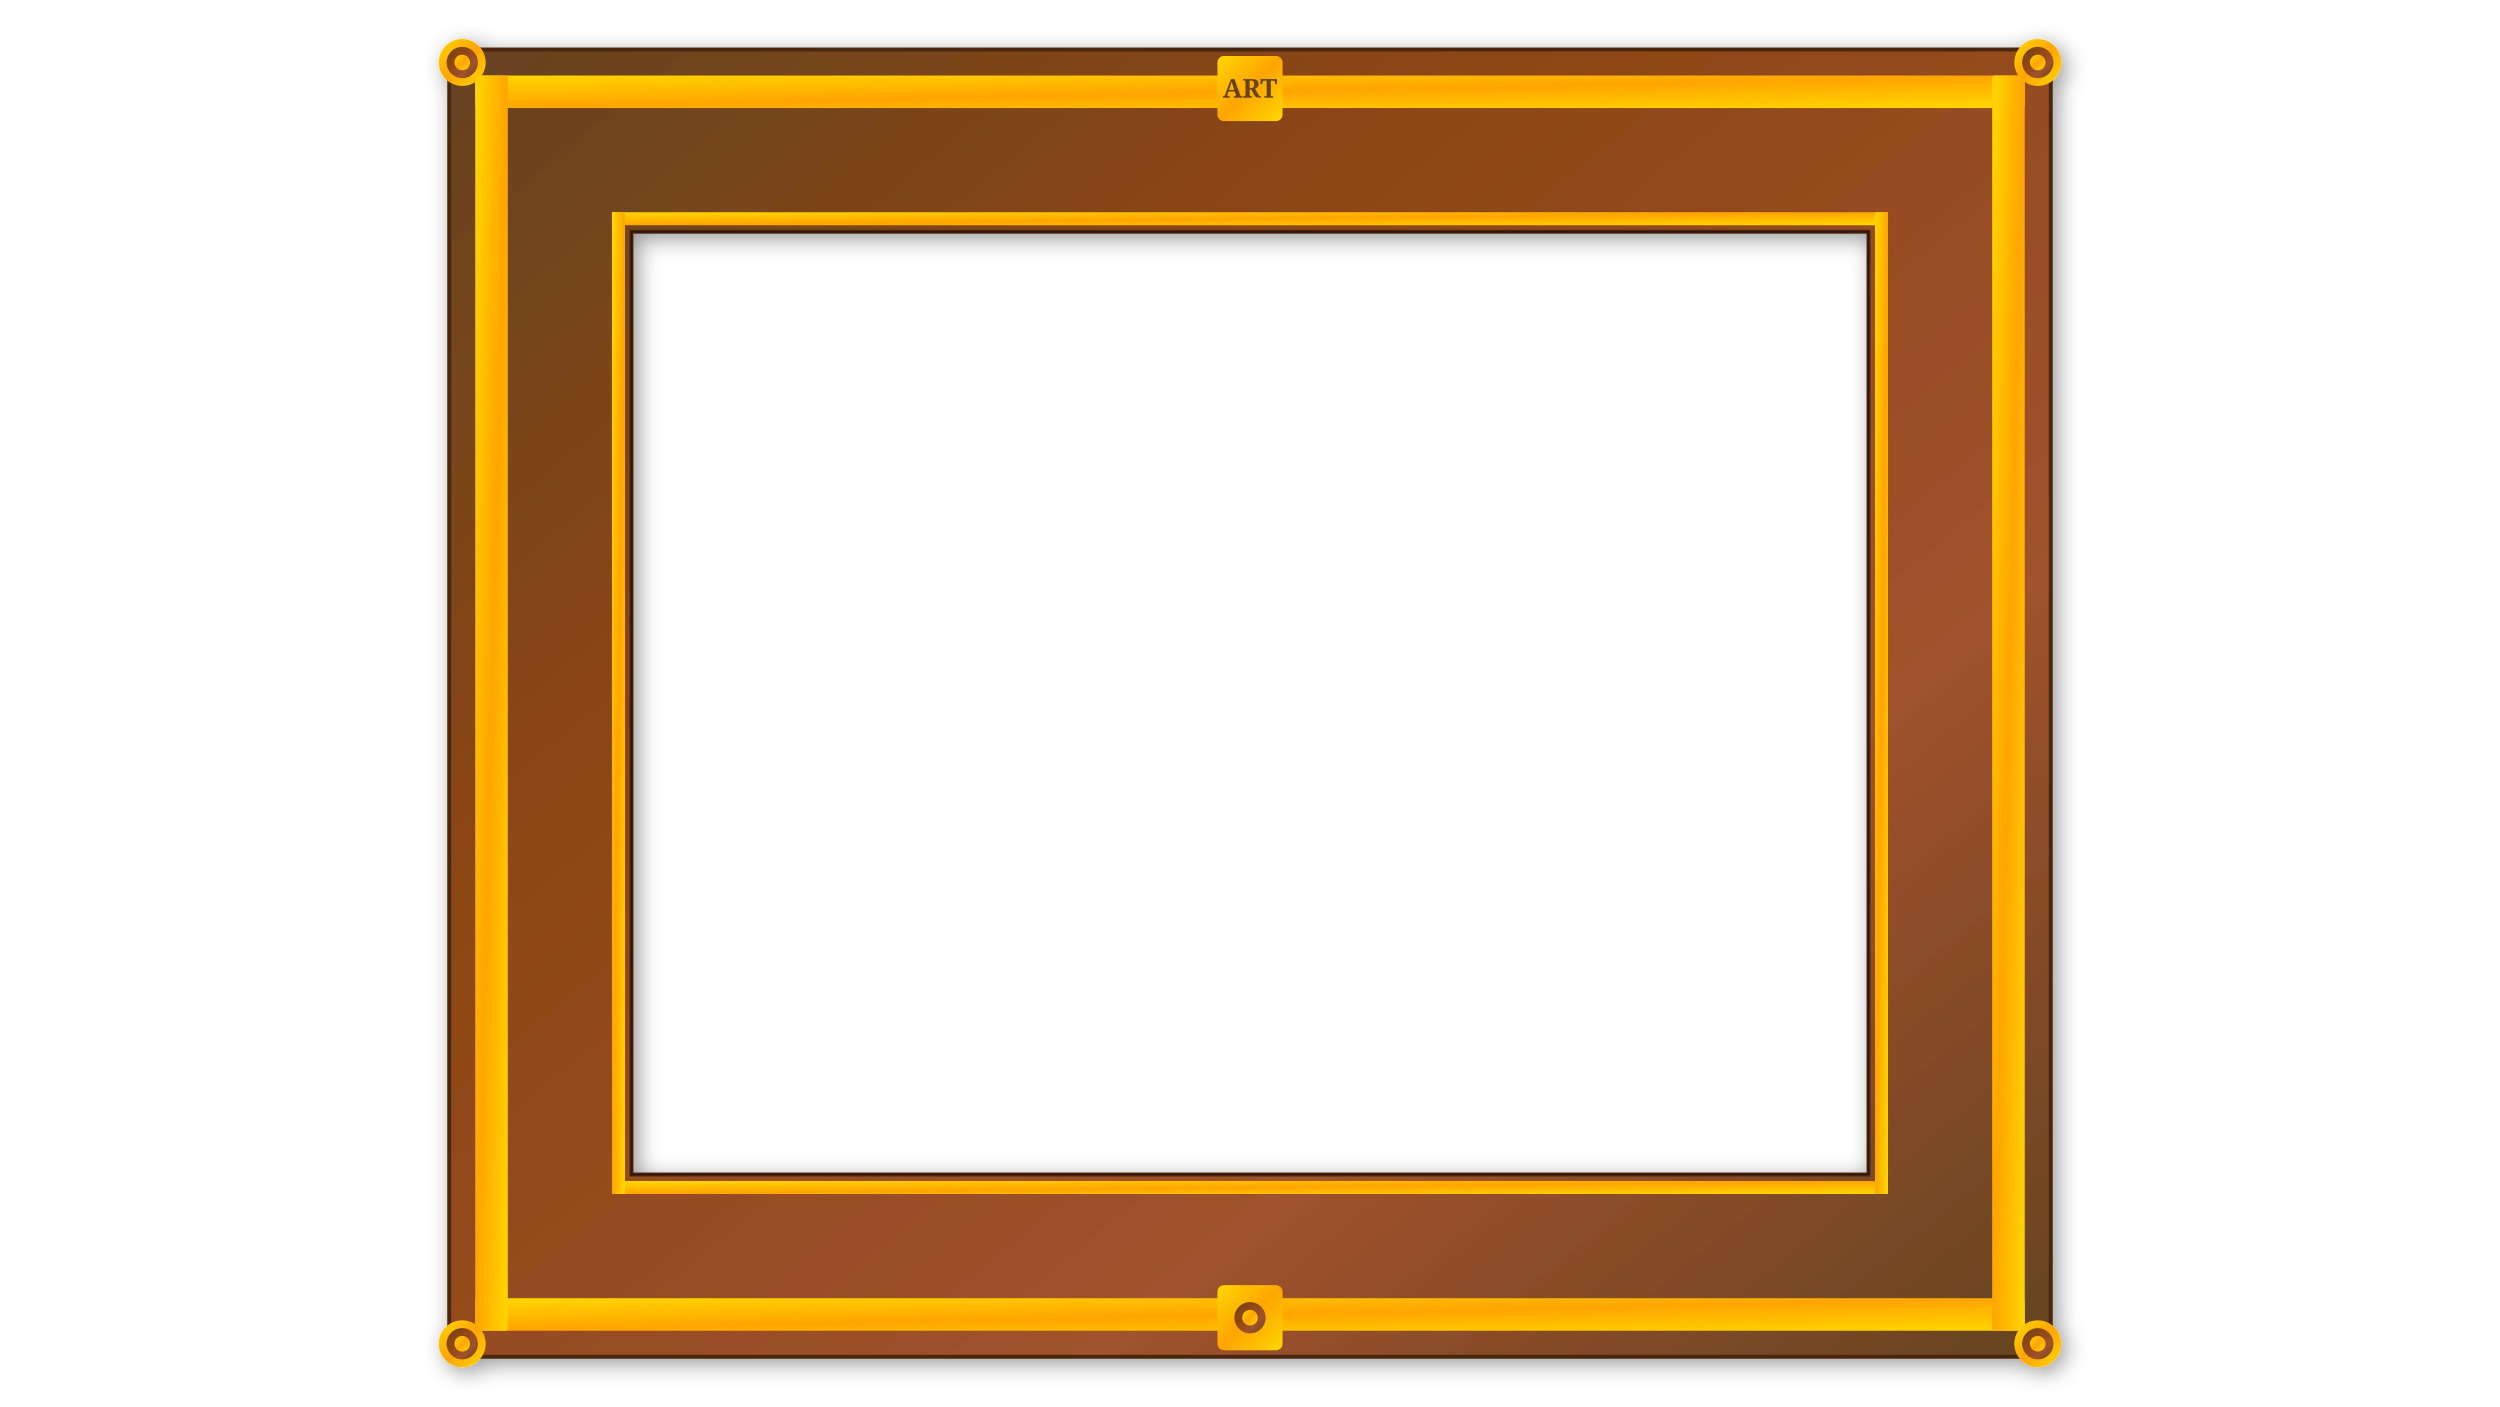
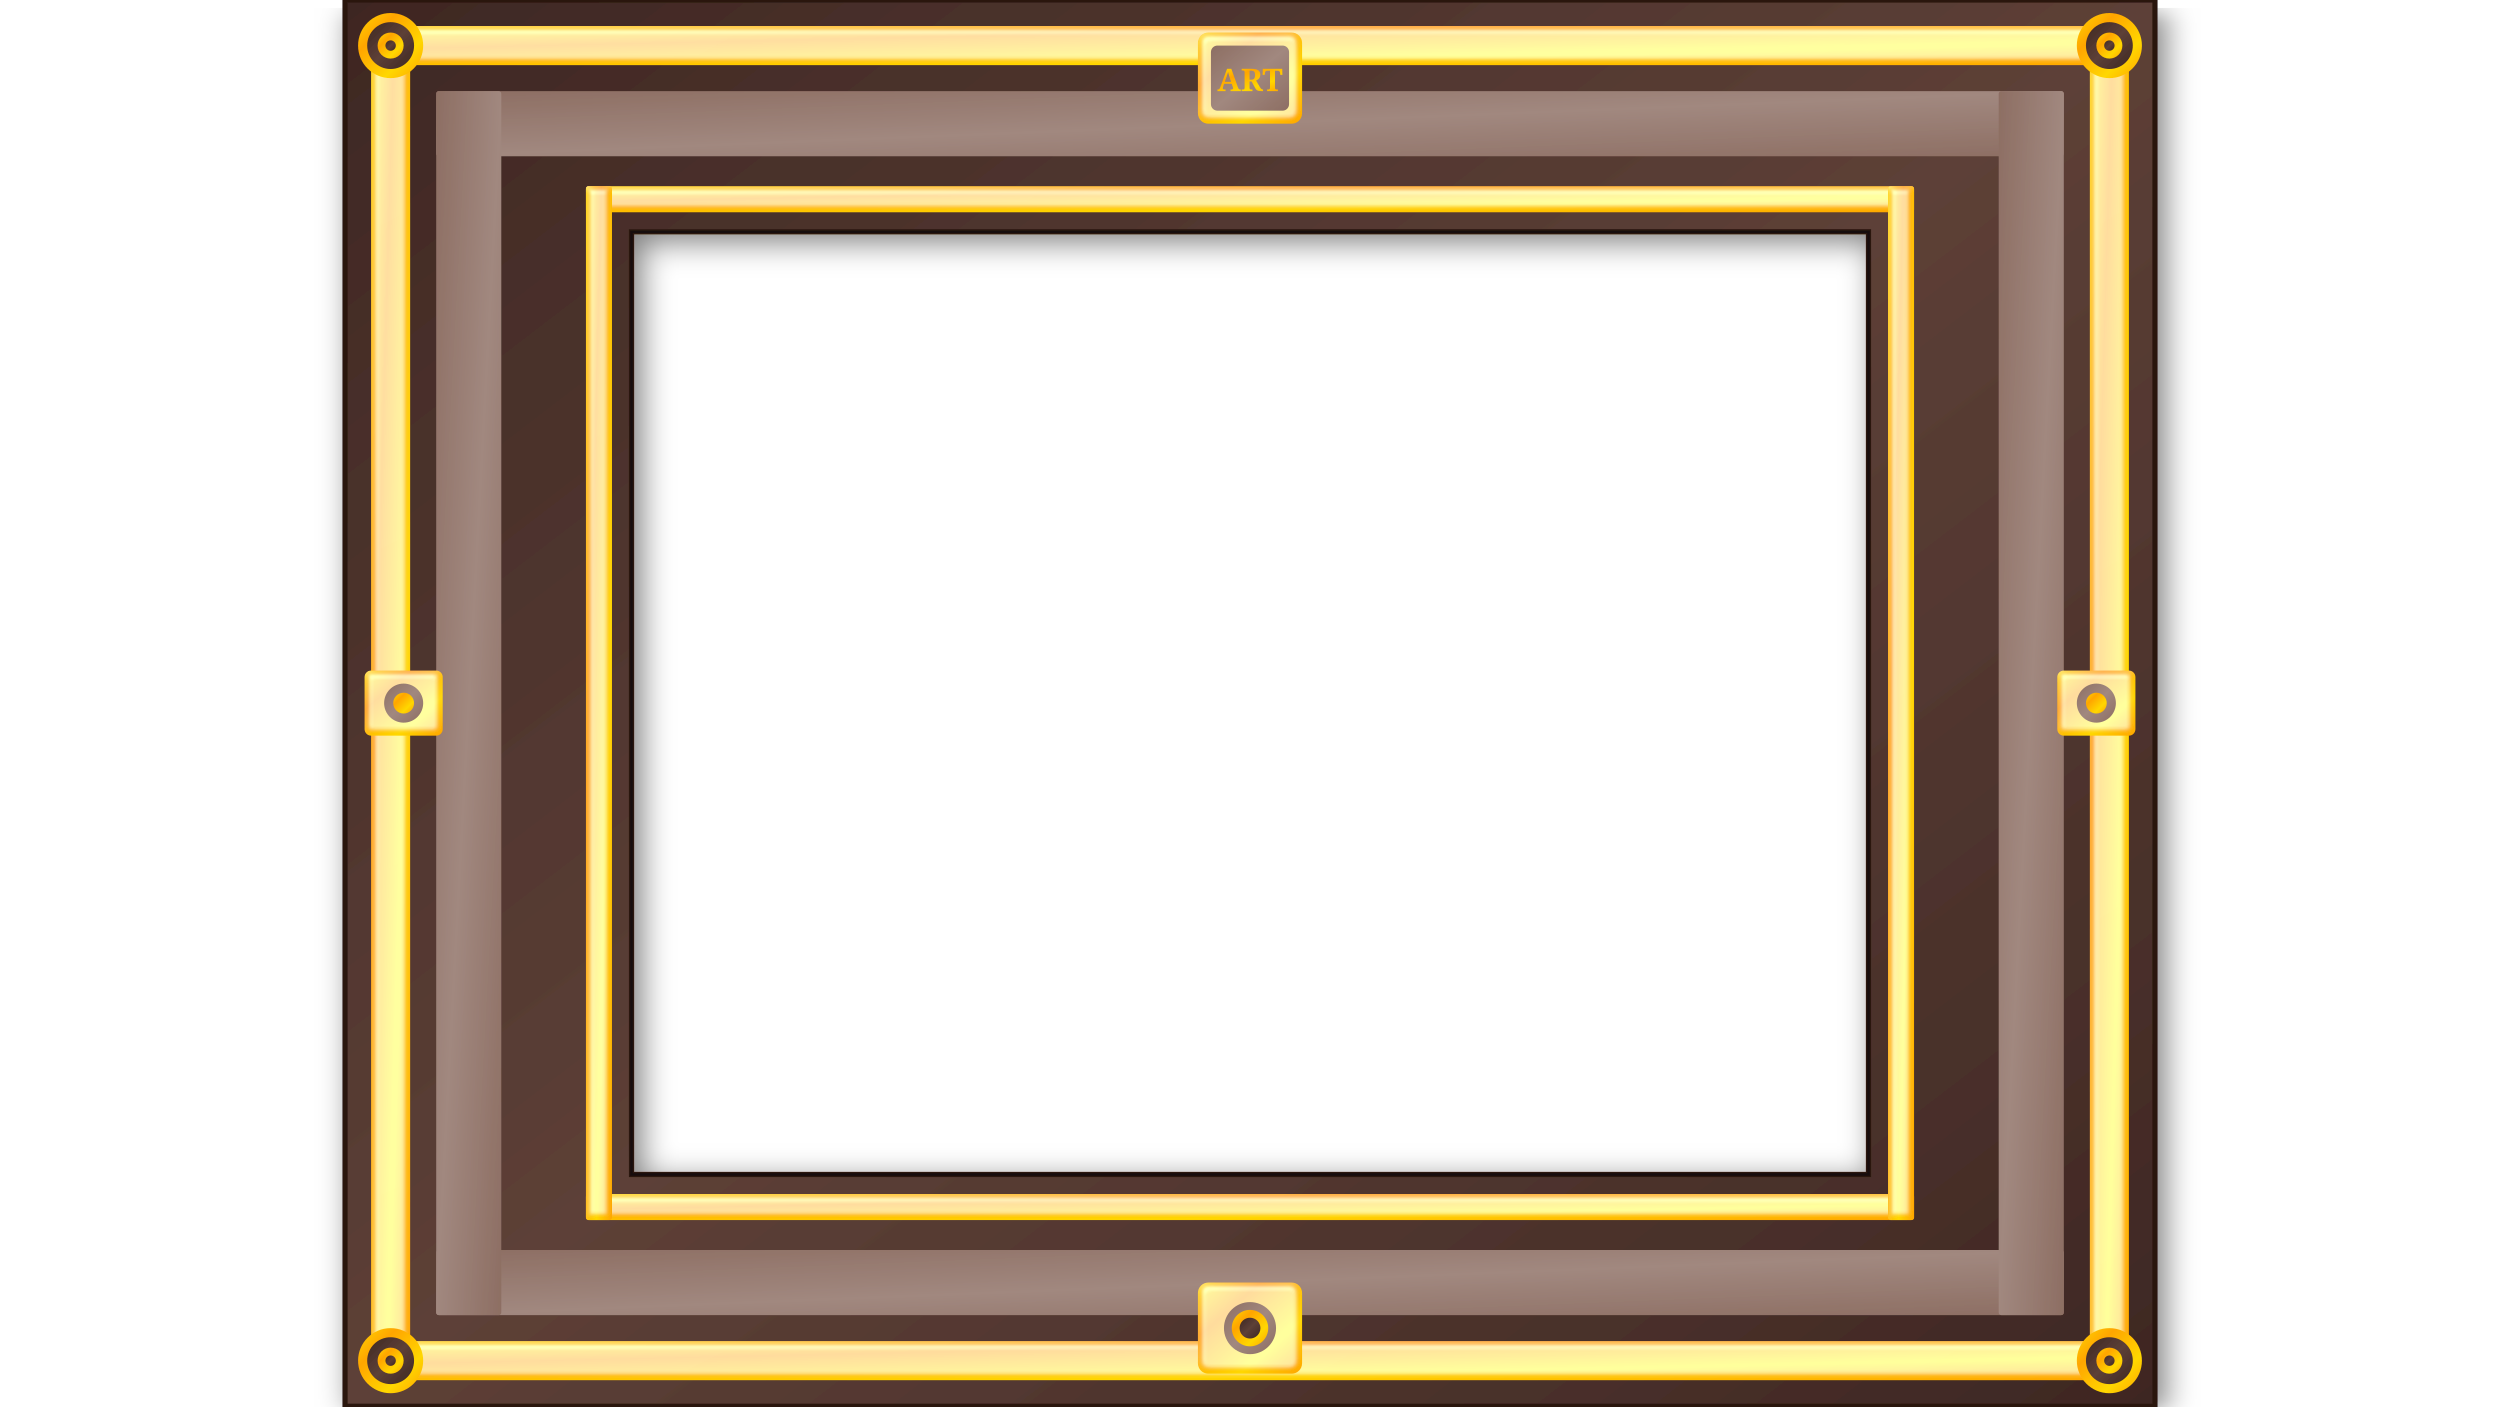
<svg xmlns="http://www.w3.org/2000/svg" width="1920" height="1080" viewBox="0 0 1920 1080" fill="none">
  <defs>
-     <linearGradient id="woodGradient" x1="0%" y1="0%" x2="100%" y2="100%">
-       <stop offset="0%" style="stop-color:#654321;stop-opacity:1" />
-       <stop offset="30%" style="stop-color:#8B4513;stop-opacity:1" />
-       <stop offset="70%" style="stop-color:#A0522D;stop-opacity:1" />
-       <stop offset="100%" style="stop-color:#654321;stop-opacity:1" />
+     <linearGradient id="darkWood" x1="0%" y1="0%" x2="100%" y2="100%">
+       <stop offset="0%" style="stop-color:#3e2723;stop-opacity:1" />
+       <stop offset="50%" style="stop-color:#5d4037;stop-opacity:1" />
+       <stop offset="100%" style="stop-color:#3e2723;stop-opacity:1" />
    </linearGradient>
-     <linearGradient id="goldGradient" x1="0%" y1="0%" x2="100%" y2="100%">
+     <linearGradient id="lightWood" x1="0%" y1="0%" x2="100%" y2="100%">
+       <stop offset="0%" style="stop-color:#8D6E63;stop-opacity:1" />
+       <stop offset="50%" style="stop-color:#A1887F;stop-opacity:1" />
+       <stop offset="100%" style="stop-color:#8D6E63;stop-opacity:1" />
+     </linearGradient>
+     <linearGradient id="gold" x1="0%" y1="0%" x2="100%" y2="100%">
      <stop offset="0%" style="stop-color:#FFD700;stop-opacity:1" />
-       <stop offset="50%" style="stop-color:#FFA500;stop-opacity:1" />
-       <stop offset="100%" style="stop-color:#FFD700;stop-opacity:1" />
+       <stop offset="30%" style="stop-color:#FFA500;stop-opacity:1" />
+       <stop offset="70%" style="stop-color:#FFD700;stop-opacity:1" />
+       <stop offset="100%" style="stop-color:#FFA500;stop-opacity:1" />
    </linearGradient>
-     <filter id="frameShadow" x="-50%" y="-50%" width="200%" height="200%">
-       <feGaussianBlur in="SourceAlpha" stdDeviation="8" />
-       <feOffset dx="4" dy="4" result="offsetblur" />
+     <filter id="shadow" x="-50%" y="-50%" width="200%" height="200%">
+       <feGaussianBlur in="SourceAlpha" stdDeviation="12" />
+       <feOffset dx="6" dy="6" result="offsetblur" />
      <feComponentTransfer>
-         <feFuncA type="linear" slope="0.4" />
+         <feFuncA type="linear" slope="0.5" />
      </feComponentTransfer>
      <feMerge>
        <feMergeNode />
        <feMergeNode in="SourceGraphic" />
      </feMerge>
    </filter>
+     <filter id="bevel">
+       <feGaussianBlur in="SourceAlpha" stdDeviation="3" />
+       <feSpecularLighting surfaceScale="5" specularConstant="0.5" specularExponent="10" result="spec">
+         <fePointLight x="-5000" y="-10000" z="20000" />
+       </feSpecularLighting>
+       <feComposite in="spec" in2="SourceAlpha" operator="in" result="spec" />
+       <feComposite in="SourceGraphic" in2="spec" operator="arithmetic" k1="0" k2="1" k3="1" k4="0" />
+     </filter>
  </defs>
  <rect width="1920" height="1080" fill="none" />
-   <g id="PhotoFrame" filter="url(#frameShadow)">
-     <path d="         M 345 38         L 1575 38         L 1575 1042         L 345 1042         Z         M 485 178         L 485 902         L 1435 902         L 1435 178         Z     " fill="url(#woodGradient)" fill-rule="evenodd" stroke="#4a2511" stroke-width="3" />
-     <rect x="470" y="163" width="980" height="10" fill="url(#goldGradient)" />
-     <rect x="470" y="907" width="980" height="10" fill="url(#goldGradient)" />
-     <rect x="470" y="163" width="10" height="754" fill="url(#goldGradient)" />
-     <rect x="1440" y="163" width="10" height="754" fill="url(#goldGradient)" />
-     <rect x="365" y="58" width="1190" height="25" fill="url(#goldGradient)" rx="2" />
-     <rect x="365" y="997" width="1190" height="25" fill="url(#goldGradient)" rx="2" />
-     <rect x="365" y="58" width="25" height="964" fill="url(#goldGradient)" rx="2" />
-     <rect x="1530" y="58" width="25" height="964" fill="url(#goldGradient)" rx="2" />
-     <g transform="translate(355, 48)">
-       <circle cx="0" cy="0" r="18" fill="url(#goldGradient)" />
-       <circle cx="0" cy="0" r="12" fill="url(#woodGradient)" />
-       <circle cx="0" cy="0" r="6" fill="url(#goldGradient)" />
+   <g id="PhotoFrame" filter="url(#shadow)">
+     <path d="         M 265 0         L 1655 0         L 1655 1080         L 265 1080         Z         M 485 178         L 485 902         L 1435 902         L 1435 178         Z     " fill="url(#darkWood)" fill-rule="evenodd" stroke="#2c1810" stroke-width="4" />
+     <rect x="285" y="20" width="1350" height="30" fill="url(#gold)" rx="3" filter="url(#bevel)" />
+     <rect x="285" y="1030" width="1350" height="30" fill="url(#gold)" rx="3" filter="url(#bevel)" />
+     <rect x="285" y="20" width="30" height="1040" fill="url(#gold)" rx="3" filter="url(#bevel)" />
+     <rect x="1605" y="20" width="30" height="1040" fill="url(#gold)" rx="3" filter="url(#bevel)" />
+     <rect x="335" y="70" width="1250" height="50" fill="url(#lightWood)" rx="2" />
+     <rect x="335" y="960" width="1250" height="50" fill="url(#lightWood)" rx="2" />
+     <rect x="335" y="70" width="50" height="940" fill="url(#lightWood)" rx="2" />
+     <rect x="1535" y="70" width="50" height="940" fill="url(#lightWood)" rx="2" />
+     <rect x="450" y="143" width="1020" height="20" fill="url(#gold)" rx="2" filter="url(#bevel)" />
+     <rect x="450" y="917" width="1020" height="20" fill="url(#gold)" rx="2" filter="url(#bevel)" />
+     <rect x="450" y="143" width="20" height="794" fill="url(#gold)" rx="2" filter="url(#bevel)" />
+     <rect x="1450" y="143" width="20" height="794" fill="url(#gold)" rx="2" filter="url(#bevel)" />
+     <rect x="485" y="178" width="950" height="724" fill="none" stroke="rgba(0,0,0,0.5)" stroke-width="2" />
+     <g transform="translate(300, 35)">
+       <circle cx="0" cy="0" r="25" fill="url(#gold)" />
+       <circle cx="0" cy="0" r="18" fill="url(#darkWood)" />
+       <circle cx="0" cy="0" r="10" fill="url(#gold)" />
+       <circle cx="0" cy="0" r="4" fill="url(#darkWood)" />
    </g>
-     <g transform="translate(1565, 48)">
-       <circle cx="0" cy="0" r="18" fill="url(#goldGradient)" />
-       <circle cx="0" cy="0" r="12" fill="url(#woodGradient)" />
-       <circle cx="0" cy="0" r="6" fill="url(#goldGradient)" />
+     <g transform="translate(1620, 35)">
+       <circle cx="0" cy="0" r="25" fill="url(#gold)" />
+       <circle cx="0" cy="0" r="18" fill="url(#darkWood)" />
+       <circle cx="0" cy="0" r="10" fill="url(#gold)" />
+       <circle cx="0" cy="0" r="4" fill="url(#darkWood)" />
    </g>
-     <g transform="translate(355, 1032)">
-       <circle cx="0" cy="0" r="18" fill="url(#goldGradient)" />
-       <circle cx="0" cy="0" r="12" fill="url(#woodGradient)" />
-       <circle cx="0" cy="0" r="6" fill="url(#goldGradient)" />
+     <g transform="translate(300, 1045)">
+       <circle cx="0" cy="0" r="25" fill="url(#gold)" />
+       <circle cx="0" cy="0" r="18" fill="url(#darkWood)" />
+       <circle cx="0" cy="0" r="10" fill="url(#gold)" />
+       <circle cx="0" cy="0" r="4" fill="url(#darkWood)" />
    </g>
-     <g transform="translate(1565, 1032)">
-       <circle cx="0" cy="0" r="18" fill="url(#goldGradient)" />
-       <circle cx="0" cy="0" r="12" fill="url(#woodGradient)" />
-       <circle cx="0" cy="0" r="6" fill="url(#goldGradient)" />
+     <g transform="translate(1620, 1045)">
+       <circle cx="0" cy="0" r="25" fill="url(#gold)" />
+       <circle cx="0" cy="0" r="18" fill="url(#darkWood)" />
+       <circle cx="0" cy="0" r="10" fill="url(#gold)" />
+       <circle cx="0" cy="0" r="4" fill="url(#darkWood)" />
    </g>
-     <rect x="935" y="43" width="50" height="50" fill="url(#goldGradient)" rx="5" />
-     <text x="960" y="75" font-family="Georgia, serif" font-size="20" font-weight="bold" fill="#654321" text-anchor="middle">ART</text>
-     <rect x="935" y="987" width="50" height="50" fill="url(#goldGradient)" rx="5" />
-     <circle cx="960" cy="1012" r="12" fill="url(#woodGradient)" />
-     <circle cx="960" cy="1012" r="6" fill="url(#goldGradient)" />
-     <rect x="485" y="178" width="950" height="724" fill="none" stroke="rgba(0,0,0,0.4)" stroke-width="1" />
+     <rect x="920" y="25" width="80" height="70" fill="url(#gold)" rx="8" filter="url(#bevel)" />
+     <rect x="930" y="35" width="60" height="50" fill="url(#lightWood)" rx="5" />
+     <text x="960" y="70" font-family="Georgia, serif" font-size="24" font-weight="bold" fill="url(#gold)" text-anchor="middle">ART</text>
+     <rect x="920" y="985" width="80" height="70" fill="url(#gold)" rx="8" filter="url(#bevel)" />
+     <circle cx="960" cy="1020" r="20" fill="url(#lightWood)" />
+     <circle cx="960" cy="1020" r="14" fill="url(#gold)" />
+     <circle cx="960" cy="1020" r="8" fill="url(#darkWood)" />
+     <rect x="280" y="515" width="60" height="50" fill="url(#gold)" rx="5" filter="url(#bevel)" />
+     <circle cx="310" cy="540" r="15" fill="url(#lightWood)" />
+     <circle cx="310" cy="540" r="8" fill="url(#gold)" />
+     <rect x="1580" y="515" width="60" height="50" fill="url(#gold)" rx="5" filter="url(#bevel)" />
+     <circle cx="1610" cy="540" r="15" fill="url(#lightWood)" />
+     <circle cx="1610" cy="540" r="8" fill="url(#gold)" />
  </g>
  <rect id="ArtworkArea" x="485" y="178" width="950" height="724" fill="none" opacity="0" />
-   <circle id="CenterPoint" cx="960" cy="540" r="3" fill="red" opacity="0" />
</svg>
